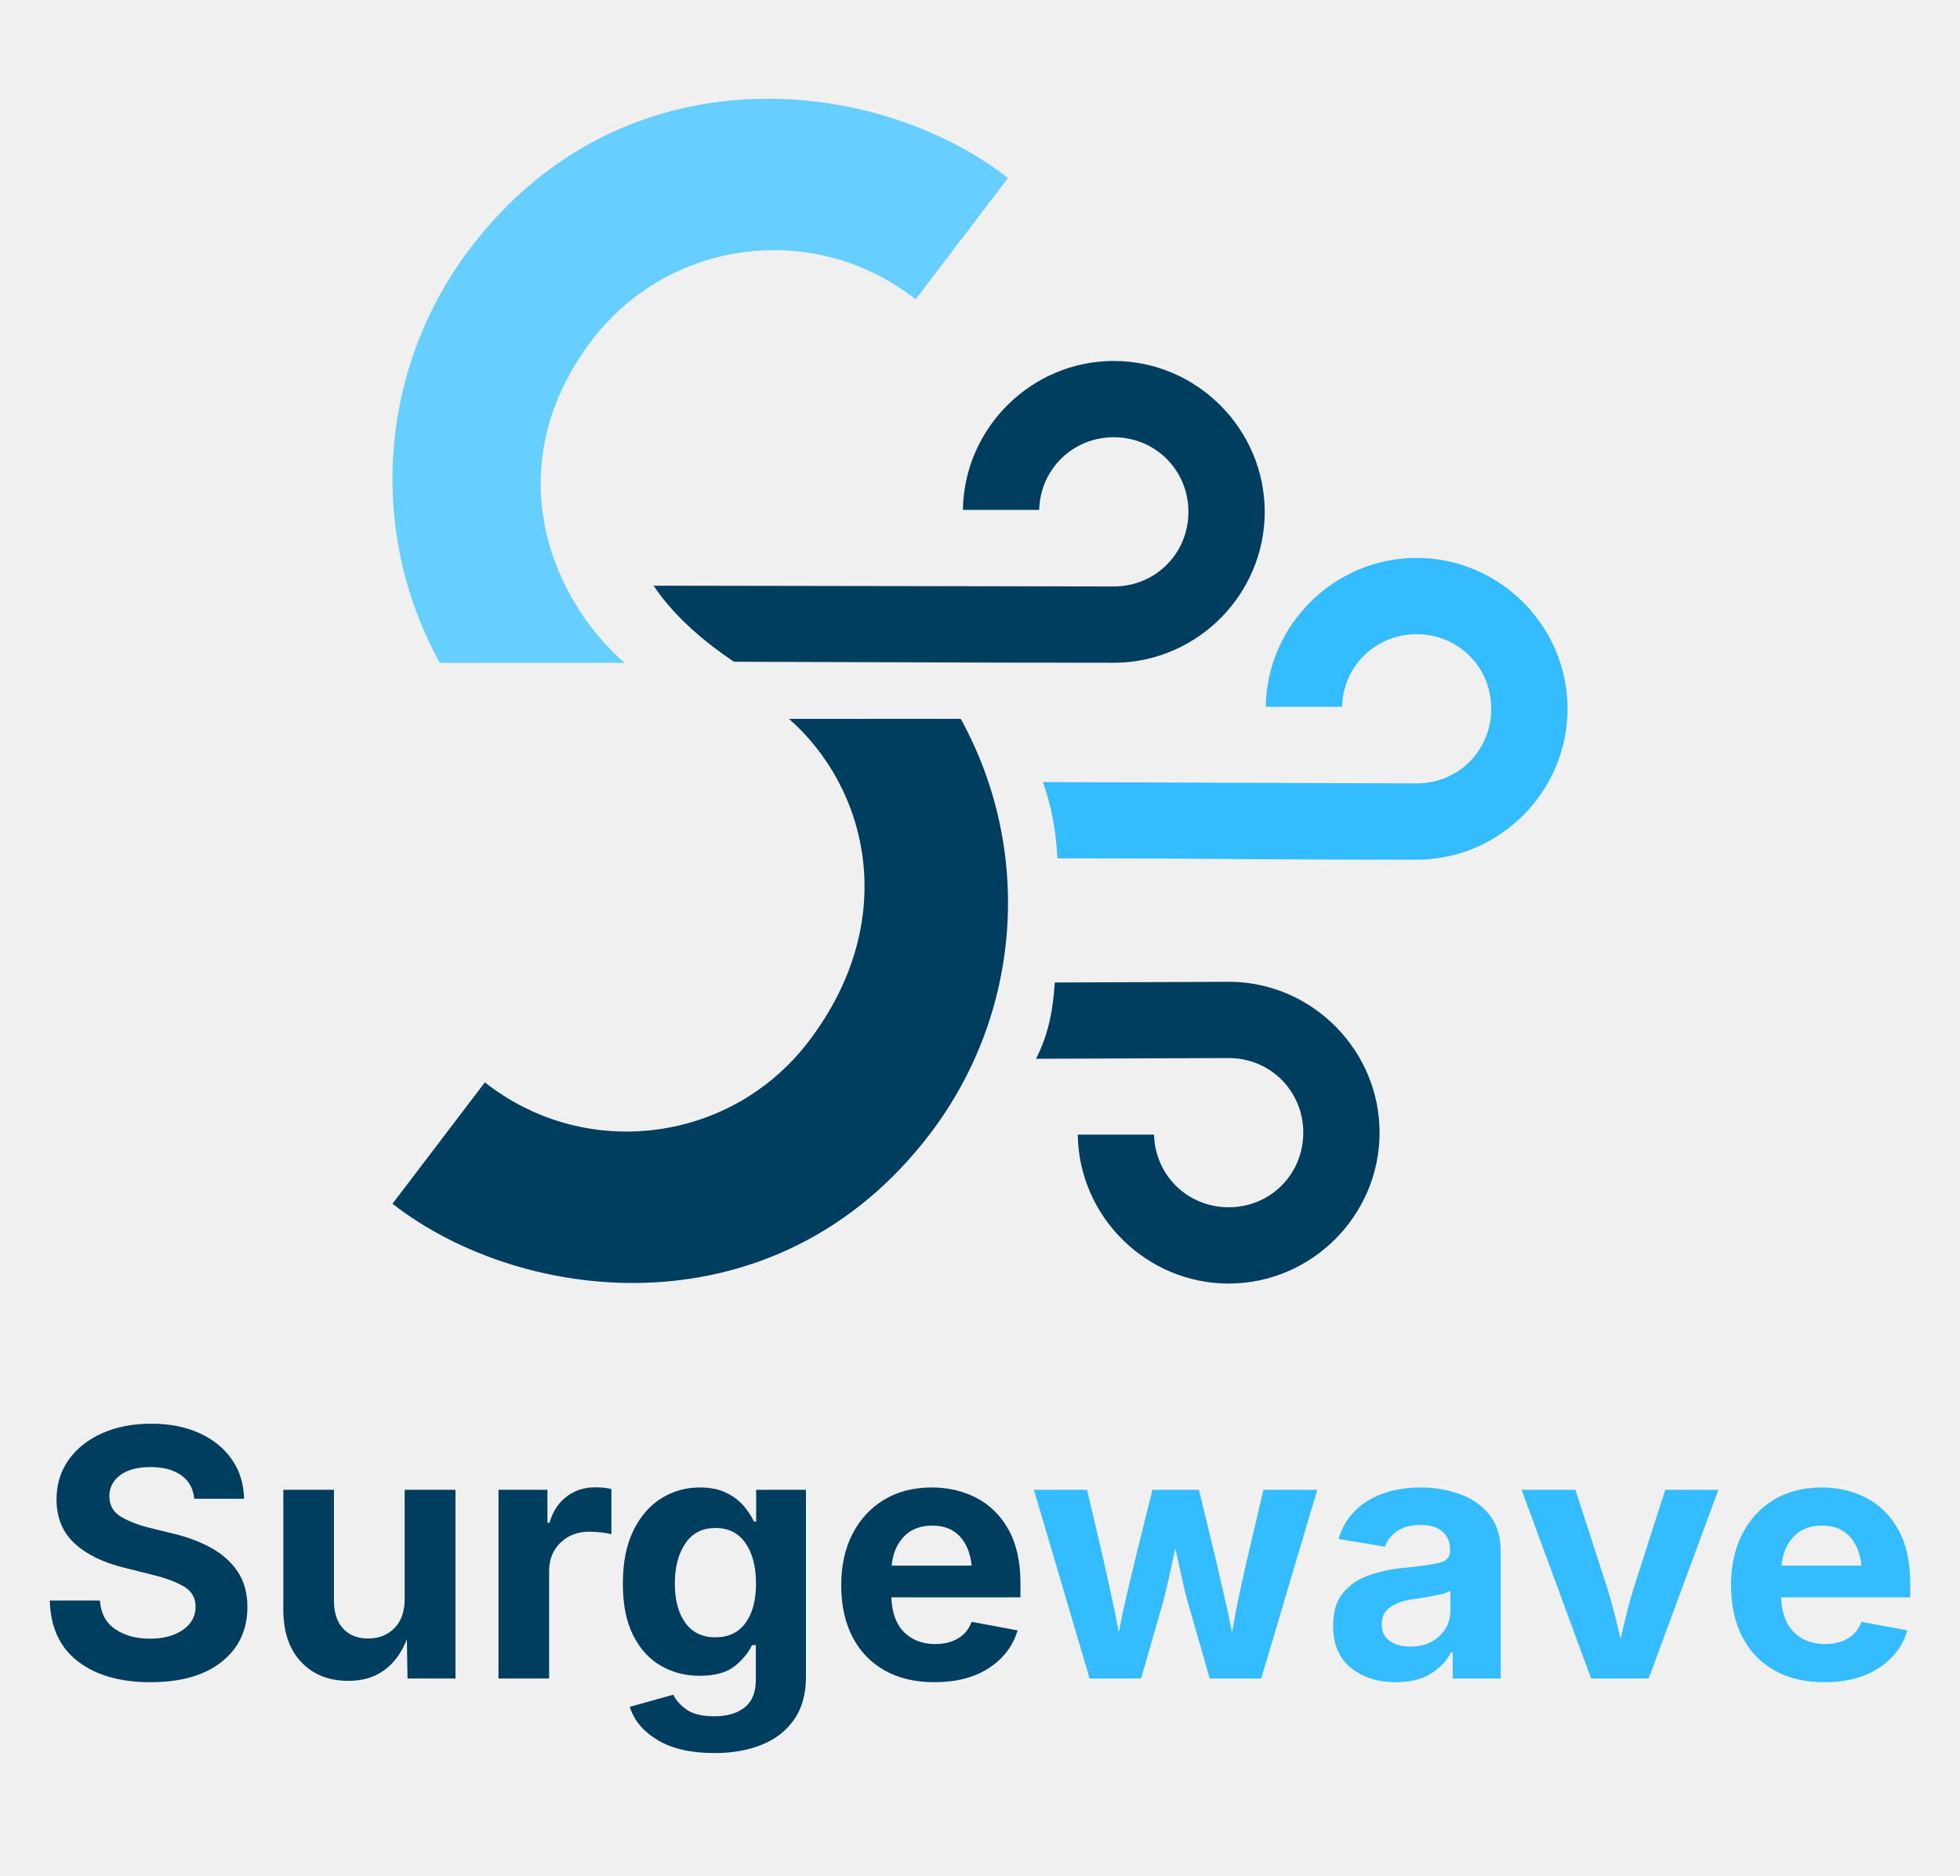
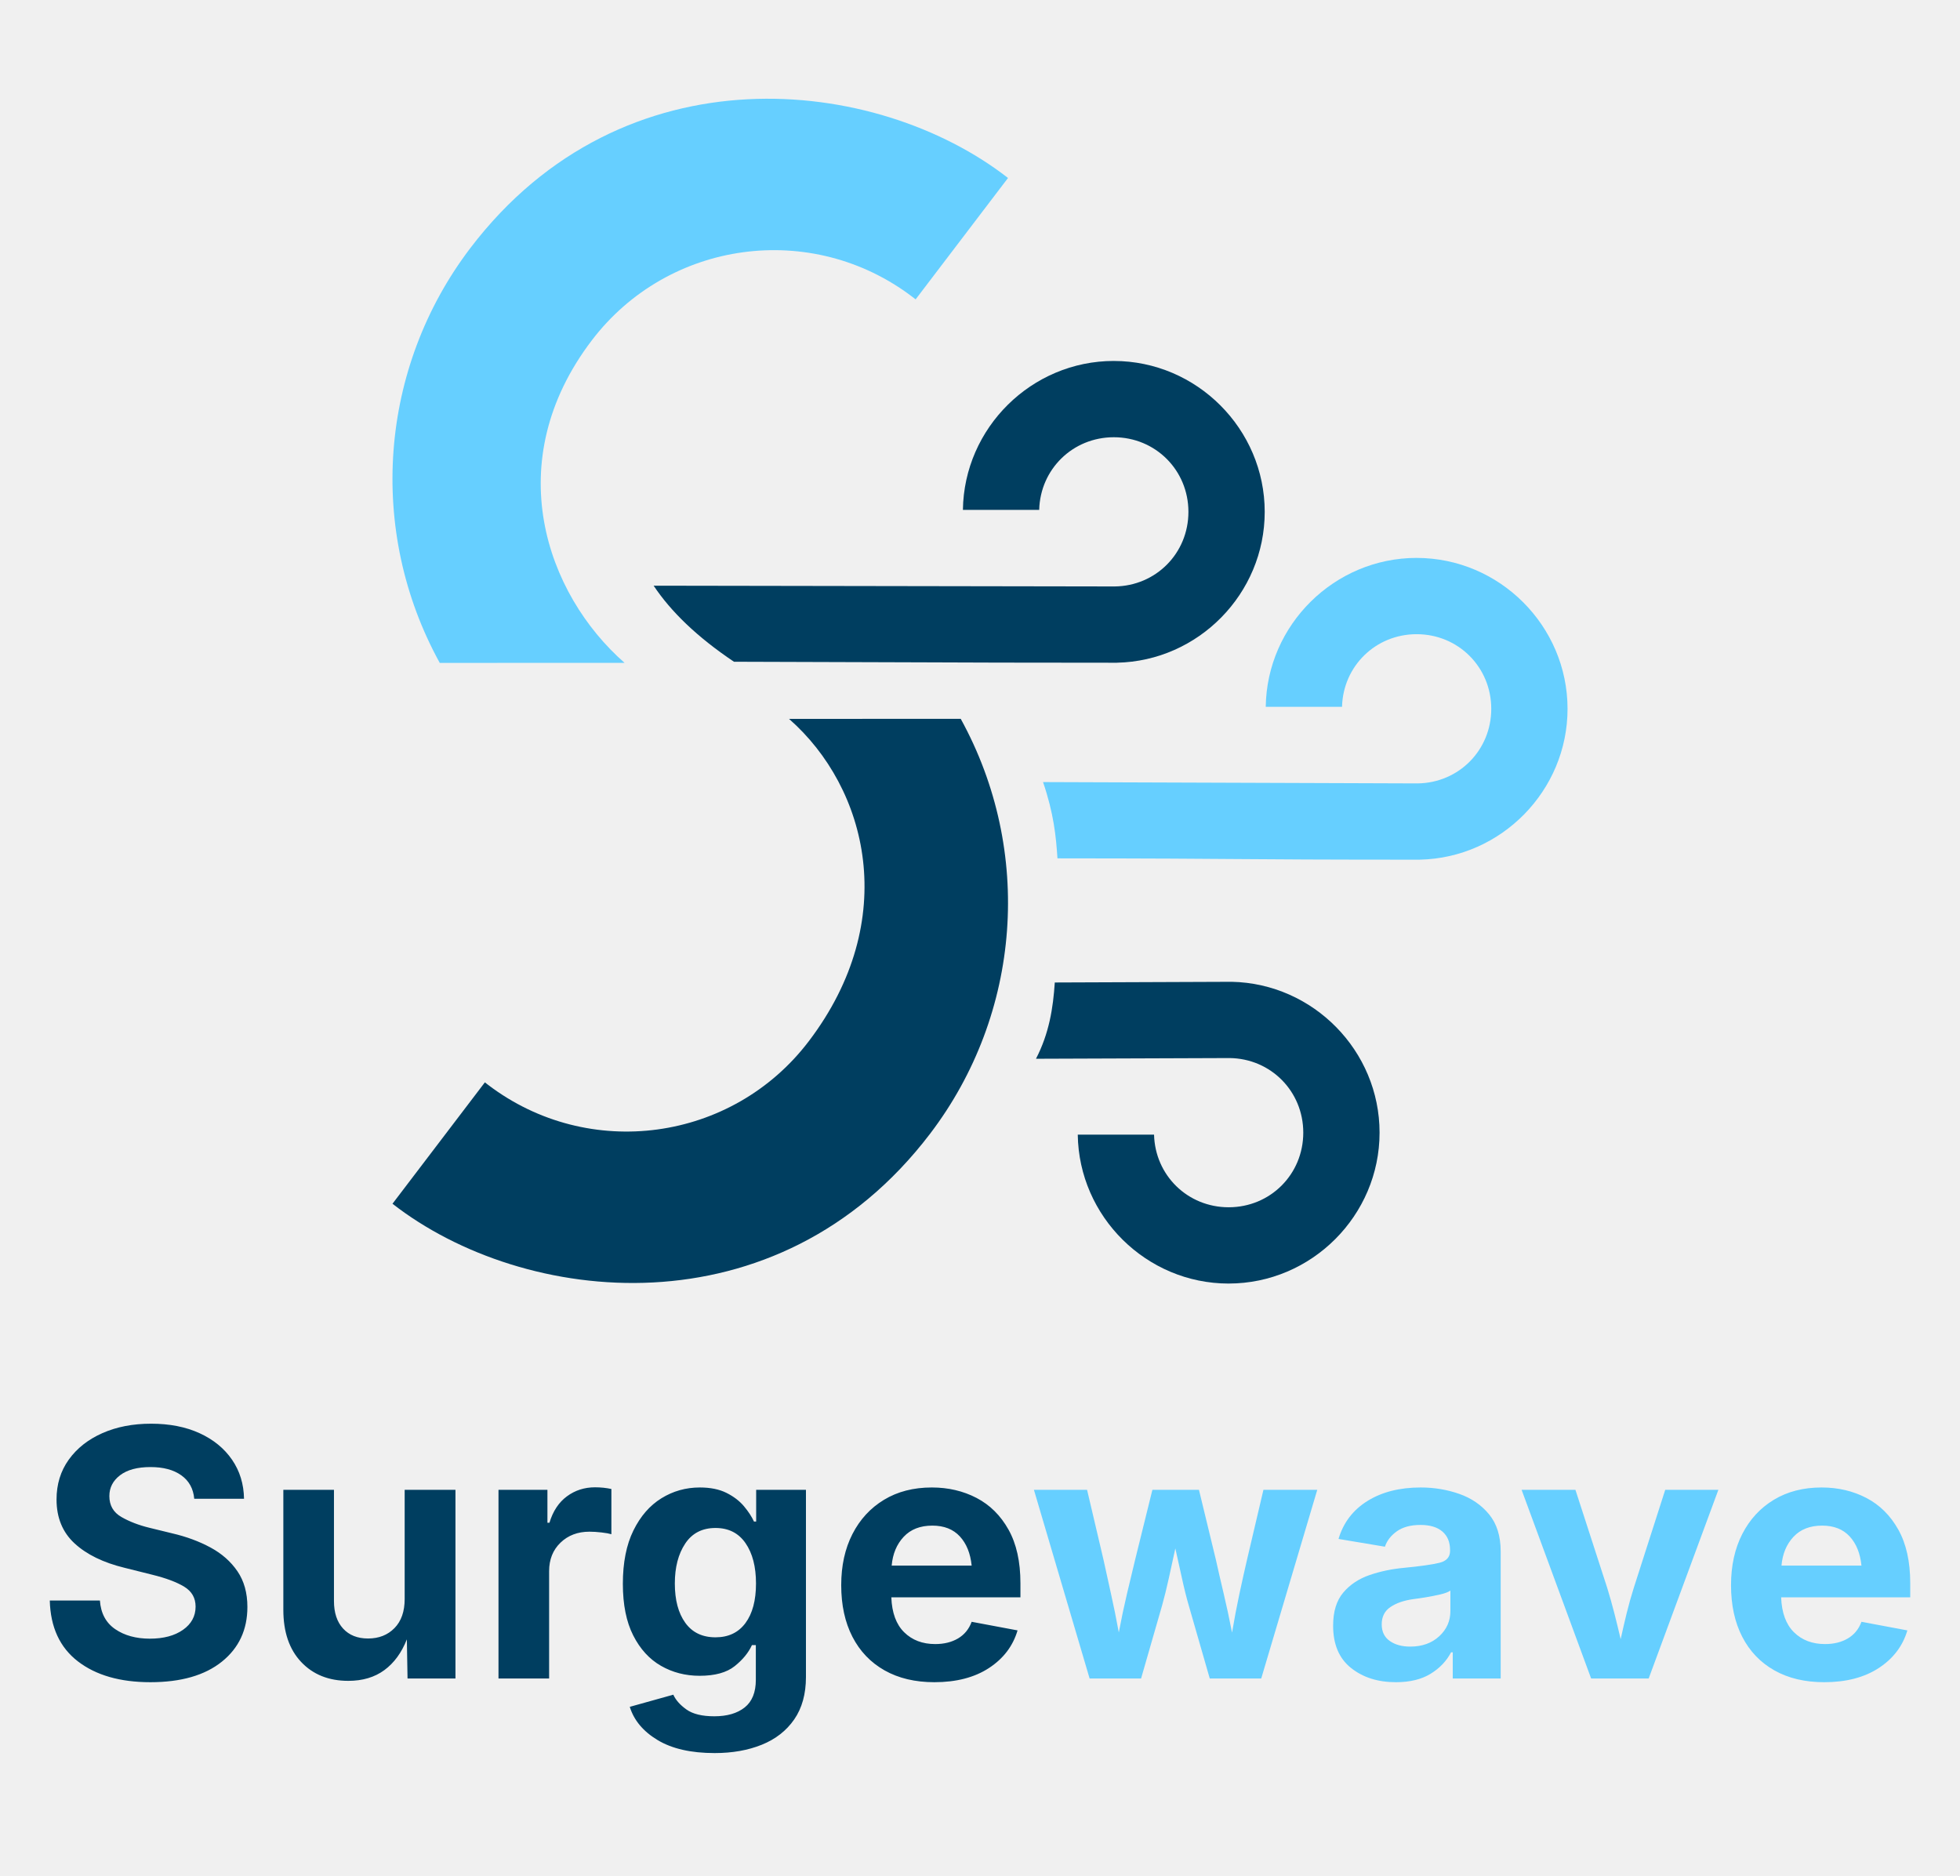
<svg xmlns="http://www.w3.org/2000/svg" viewBox="0 0 397 380" role="img" aria-label="Surgewave logo vertical">
  <defs>
    <style>
-     .surgewave-wave { fill: #33bcff; }
-     .surgewave-crest { fill: #66cfff; }
+     .surgewave-wave { fill: #66cfff; }
    .surgewave-ink { fill: #003e60; }
    @media (prefers-color-scheme: dark) {
-       .surgewave-wave { fill: #33bcff; }
-       .surgewave-crest { fill: #66cfff; }
+       .surgewave-wave { fill: #66cfff; }
      .surgewave-ink { fill: #ffffff; }
    }
    /* The page's own theme toggle; only effective when the SVG is inlined. */
    :root[data-theme-resolved="dark"] .surgewave-wave, [data-theme-resolved="dark"] .surgewave-wave,
-     :root[data-theme="dark"] .surgewave-wave, [data-theme="dark"] .surgewave-wave { fill: #33bcff; }
-     :root[data-theme-resolved="dark"] .surgewave-crest, [data-theme-resolved="dark"] .surgewave-crest,
-     :root[data-theme="dark"] .surgewave-crest, [data-theme="dark"] .surgewave-crest { fill: #66cfff; }
+     :root[data-theme="dark"] .surgewave-wave, [data-theme="dark"] .surgewave-wave { fill: #66cfff; }
    :root[data-theme-resolved="dark"] .surgewave-ink, [data-theme-resolved="dark"] .surgewave-ink,
    :root[data-theme="dark"] .surgewave-ink, [data-theme="dark"] .surgewave-ink { fill: #ffffff; }
    :root[data-theme-resolved="light"] .surgewave-wave, [data-theme-resolved="light"] .surgewave-wave,
-     :root[data-theme="light"] .surgewave-wave, [data-theme="light"] .surgewave-wave { fill: #33bcff; }
-     :root[data-theme-resolved="light"] .surgewave-crest, [data-theme-resolved="light"] .surgewave-crest,
-     :root[data-theme="light"] .surgewave-crest, [data-theme="light"] .surgewave-crest { fill: #66cfff; }
+     :root[data-theme="light"] .surgewave-wave, [data-theme="light"] .surgewave-wave { fill: #66cfff; }
    :root[data-theme-resolved="light"] .surgewave-ink, [data-theme-resolved="light"] .surgewave-ink,
    :root[data-theme="light"] .surgewave-ink, [data-theme="light"] .surgewave-ink { fill: #003e60; }
  </style>
  </defs>
  <svg x="78.5" y="20" width="240" height="240" viewBox="-0.323 0 77.673 77.673">
    <g transform="translate(-40.26683,-38.24272)">
      <g transform="translate(12.27173,11.95761)">
        <path d="m 95.131,56.387 c -5.39,0 -9.82,4.388 -9.891,9.762 h 5.001 c 0.068,-2.669 2.203,-4.761 4.891,-4.761 2.731,-1e-6 4.891,2.161 4.891,4.892 0,2.712 -2.13,4.86 -4.834,4.89 l -24.548,-0.087 c 0.701,2.052 0.852,3.555 0.945,5 13.358,0.011 10.392,0.085 23.75,0.088 v -0.002 c 5.341,-0.11 9.688,-4.524 9.688,-9.889 0,-5.433 -4.458,-9.892 -9.891,-9.892 z" class="surgewave-wave" />
      </g>
      <path d="m 95.08,115.916 c -5.39,0 -9.82,-4.388 -9.891,-9.762 h 5.001 c 0.068,2.669 2.203,4.761 4.891,4.761 2.731,0 4.891,-2.161 4.891,-4.892 0,-2.712 -2.13,-4.86 -4.834,-4.89 l -12.688,0.046 c 0.865,-1.667 1.124,-3.333 1.233,-5 l 11.602,-0.045 c 5.341,0.11 9.688,4.524 9.688,9.889 0,5.433 -4.458,9.892 -9.891,9.892 z" class="surgewave-ink" />
      <path d="m 87.551,55.433 c -5.39,0 -9.82,4.388 -9.891,9.762 h 5.001 c 0.068,-2.669 2.203,-4.761 4.891,-4.761 2.731,-10e-7 4.891,2.161 4.891,4.892 0,2.712 -2.13,4.86 -4.834,4.89 l -30.222,-0.05 c 1.124,1.688 2.832,3.352 5.265,4.986 0,0 9.06,0.026 12.22,0.039 3.114,0.013 6.254,0.025 12.884,0.026 v -0.002 c 5.341,-0.11 9.688,-4.524 9.688,-9.889 0,-5.433 -4.458,-9.892 -9.891,-9.892 z" class="surgewave-ink" />
      <path d="m 77.516,78.894 -11.254,0.004 c 5.156,4.524 7.346,13.179 1.291,21.137 -5.017,6.593 -14.428,7.87 -21.021,2.853 -0.07,-0.053 -0.14,-0.108 -0.209,-0.162 l -6.056,7.958 c 8.598,6.703 25.213,8.588 35.244,-4.593 5.99,-7.871 6.776,-18.533 2.006,-27.197 z" class="surgewave-ink" />
-       <path d="m 43.367,75.228 12.113,-0.004 c -5.156,-4.524 -8.206,-13.179 -2.15,-21.137 5.017,-6.593 14.428,-7.87 21.021,-2.853 0.07,0.053 0.14,0.108 0.209,0.162 l 6.056,-7.958 c -8.598,-6.703 -25.213,-8.588 -35.244,4.593 -5.99,7.871 -6.776,18.533 -2.006,27.197 z" class="surgewave-crest" />
+       <path d="m 43.367,75.228 12.113,-0.004 c -5.156,-4.524 -8.206,-13.179 -2.15,-21.137 5.017,-6.593 14.428,-7.87 21.021,-2.853 0.07,0.053 0.14,0.108 0.209,0.162 l 6.056,-7.958 c -8.598,-6.703 -25.213,-8.588 -35.244,4.593 -5.99,7.871 -6.776,18.533 -2.006,27.197 z" class="surgewave-wave" />
    </g>
  </svg>
  <path class="surgewave-ink" transform="translate(7.18 340.00) scale(0.03418)" d="M681 22Q412 22 251.5 -101.5Q91 -225 85 -462H382Q390 -349 472.5 -292.5Q555 -236 678 -236Q800 -236 874.5 -288.5Q949 -341 949 -426Q949 -503 881.5 -544Q814 -585 692 -615L528 -656Q339 -702 232 -800.5Q125 -899 125 -1061Q125 -1196 197.5 -1297Q270 -1398 396.5 -1454Q523 -1510 685 -1510Q850 -1510 973 -1453.5Q1096 -1397 1165 -1296.5Q1234 -1196 1236 -1065H941Q933 -1155 864.5 -1204Q796 -1253 682 -1253Q565 -1253 501.5 -1204.5Q438 -1156 438 -1081Q438 -998 509.5 -957Q581 -916 676 -893L811 -860Q936 -831 1037 -776.5Q1138 -722 1197 -635.5Q1256 -549 1256 -424Q1256 -221 1104.5 -99.5Q953 22 681 22ZM1854 14Q1680 14 1574.5 -98Q1469 -210 1469 -407V-1118H1769V-459Q1769 -355 1823 -296Q1877 -237 1971 -237Q2067 -237 2127.5 -298.5Q2188 -360 2188 -471V-1118H2489V0H2205L2201 -232Q2154 -113 2067.5 -49.5Q1981 14 1854 14ZM2744 0V-1118H3034V-923H3046Q3077 -1026 3149.5 -1079.5Q3222 -1133 3316 -1133Q3367 -1133 3413 -1123V-855Q3393 -861 3354.5 -865.5Q3316 -870 3283 -870Q3179 -870 3111.5 -805Q3044 -740 3044 -636V0ZM4025 442Q3815 442 3687 365Q3559 288 3522 168L3780 96Q3801 143 3857.5 183.5Q3914 224 4023 224Q4137 224 4203 171.5Q4269 119 4269 8V-198H4246Q4215 -130 4143.5 -73Q4072 -16 3936 -16Q3810 -16 3707 -75Q3604 -134 3542.5 -255Q3481 -376 3481 -561Q3481 -750 3543.5 -877Q3606 -1004 3709.5 -1068Q3813 -1132 3937 -1132Q4031 -1132 4095 -1100Q4159 -1068 4198.5 -1021Q4238 -974 4258 -930H4271V-1118H4566V-9Q4566 142 4496.5 242.5Q4427 343 4304.5 392.5Q4182 442 4025 442ZM4030 -244Q4145 -244 4207.5 -328.5Q4270 -413 4270 -563Q4270 -712 4208 -802Q4146 -892 4030 -892Q3912 -892 3850.5 -799.5Q3789 -707 3789 -563Q3789 -416 3851 -330Q3913 -244 4030 -244ZM5327 22Q5156 22 5032 -48Q4908 -118 4841.5 -247Q4775 -376 4775 -553Q4775 -726 4841.5 -856Q4908 -986 5028.5 -1059Q5149 -1132 5312 -1132Q5458 -1132 5577 -1070Q5696 -1008 5766.5 -882Q5837 -756 5837 -565V-481H5072Q5077 -344 5148 -274Q5219 -204 5332 -204Q5411 -204 5467.5 -237.5Q5524 -271 5548 -336L5820 -285Q5779 -146 5650.5 -62Q5522 22 5327 22ZM5074 -669H5548Q5537 -778 5478 -842Q5419 -906 5315 -906Q5207 -906 5145 -839.5Q5083 -773 5074 -669Z" />
  <path class="surgewave-wave" transform="translate(7.18 340.00) scale(0.03418)" d="M6247 0 5917 -1118H6232L6329 -705Q6349 -612 6373 -505Q6397 -398 6420 -273Q6443 -395 6468.5 -502.5Q6494 -610 6517 -705L6619 -1118H6895L6995 -705Q7016 -610 7041.5 -503Q7067 -396 7091 -272Q7112 -396 7135 -503Q7158 -610 7180 -705L7277 -1118H7596L7264 0H6959L6835 -431Q6814 -503 6794.5 -593Q6775 -683 6755 -771Q6736 -683 6716 -592.5Q6696 -502 6676 -431L6552 0ZM8062 22Q7902 22 7796 -62.5Q7690 -147 7690 -313Q7690 -438 7750 -509Q7810 -580 7906 -613Q8002 -646 8112 -656Q8256 -670 8319.5 -685.5Q8383 -701 8383 -756V-761Q8383 -832 8337.5 -871Q8292 -910 8208 -910Q8121 -910 8068 -872.5Q8015 -835 7997 -781L7722 -827Q7765 -972 7893.5 -1052Q8022 -1132 8209 -1132Q8329 -1132 8437.5 -1094Q8546 -1056 8614.5 -972.5Q8683 -889 8683 -753V0H8399V-155H8389Q8348 -77 8267 -27.5Q8186 22 8062 22ZM8147 -189Q8252 -189 8318.5 -250Q8385 -311 8385 -400V-521Q8367 -508 8326.5 -498.5Q8286 -489 8241 -481.5Q8196 -474 8163 -470Q8080 -458 8029 -423Q7978 -388 7978 -321Q7978 -256 8025.5 -222.5Q8073 -189 8147 -189ZM9219 0 8807 -1118H9126L9314 -538Q9337 -463 9356.5 -387Q9376 -311 9394 -233Q9411 -311 9429.5 -386.5Q9448 -462 9472 -538L9658 -1118H9973L9560 0ZM10600 22Q10429 22 10305 -48Q10181 -118 10114.5 -247Q10048 -376 10048 -553Q10048 -726 10114.5 -856Q10181 -986 10301.5 -1059Q10422 -1132 10585 -1132Q10731 -1132 10850 -1070Q10969 -1008 11039.5 -882Q11110 -756 11110 -565V-481H10345Q10350 -344 10421 -274Q10492 -204 10605 -204Q10684 -204 10740.5 -237.5Q10797 -271 10821 -336L11093 -285Q11052 -146 10923.5 -62Q10795 22 10600 22ZM10347 -669H10821Q10810 -778 10751 -842Q10692 -906 10588 -906Q10480 -906 10418 -839.5Q10356 -773 10347 -669Z" />
</svg>
